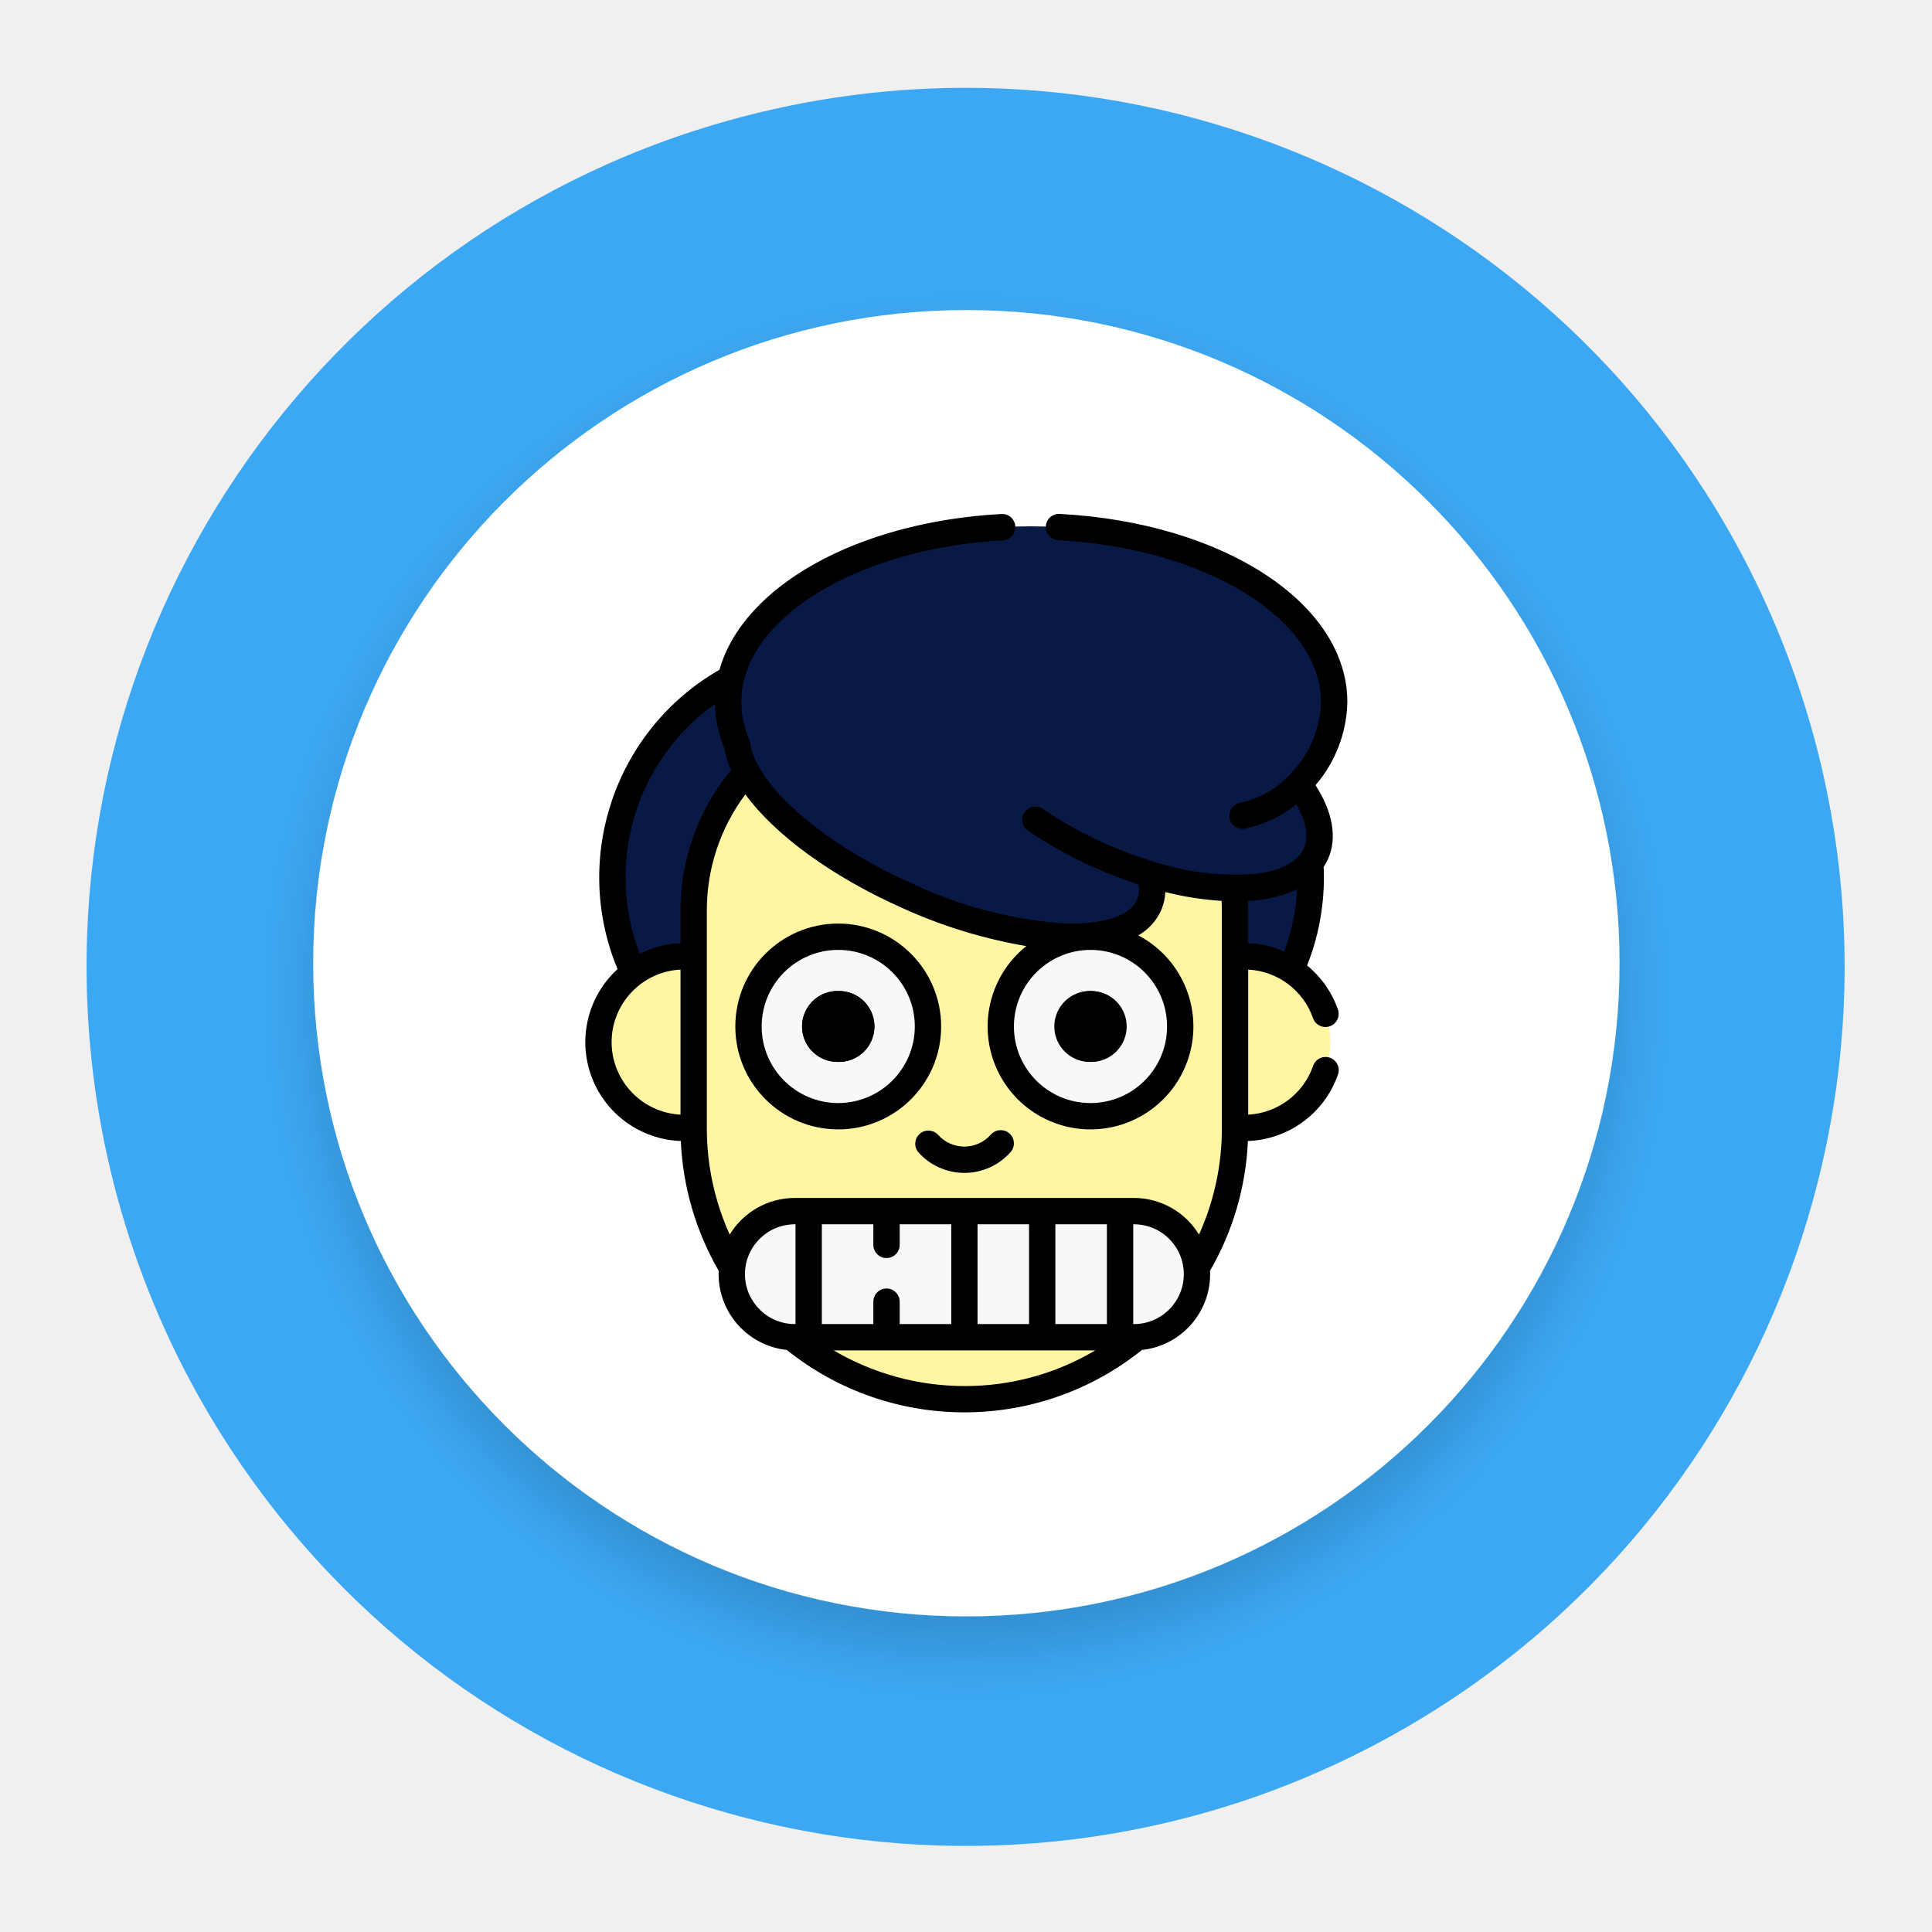
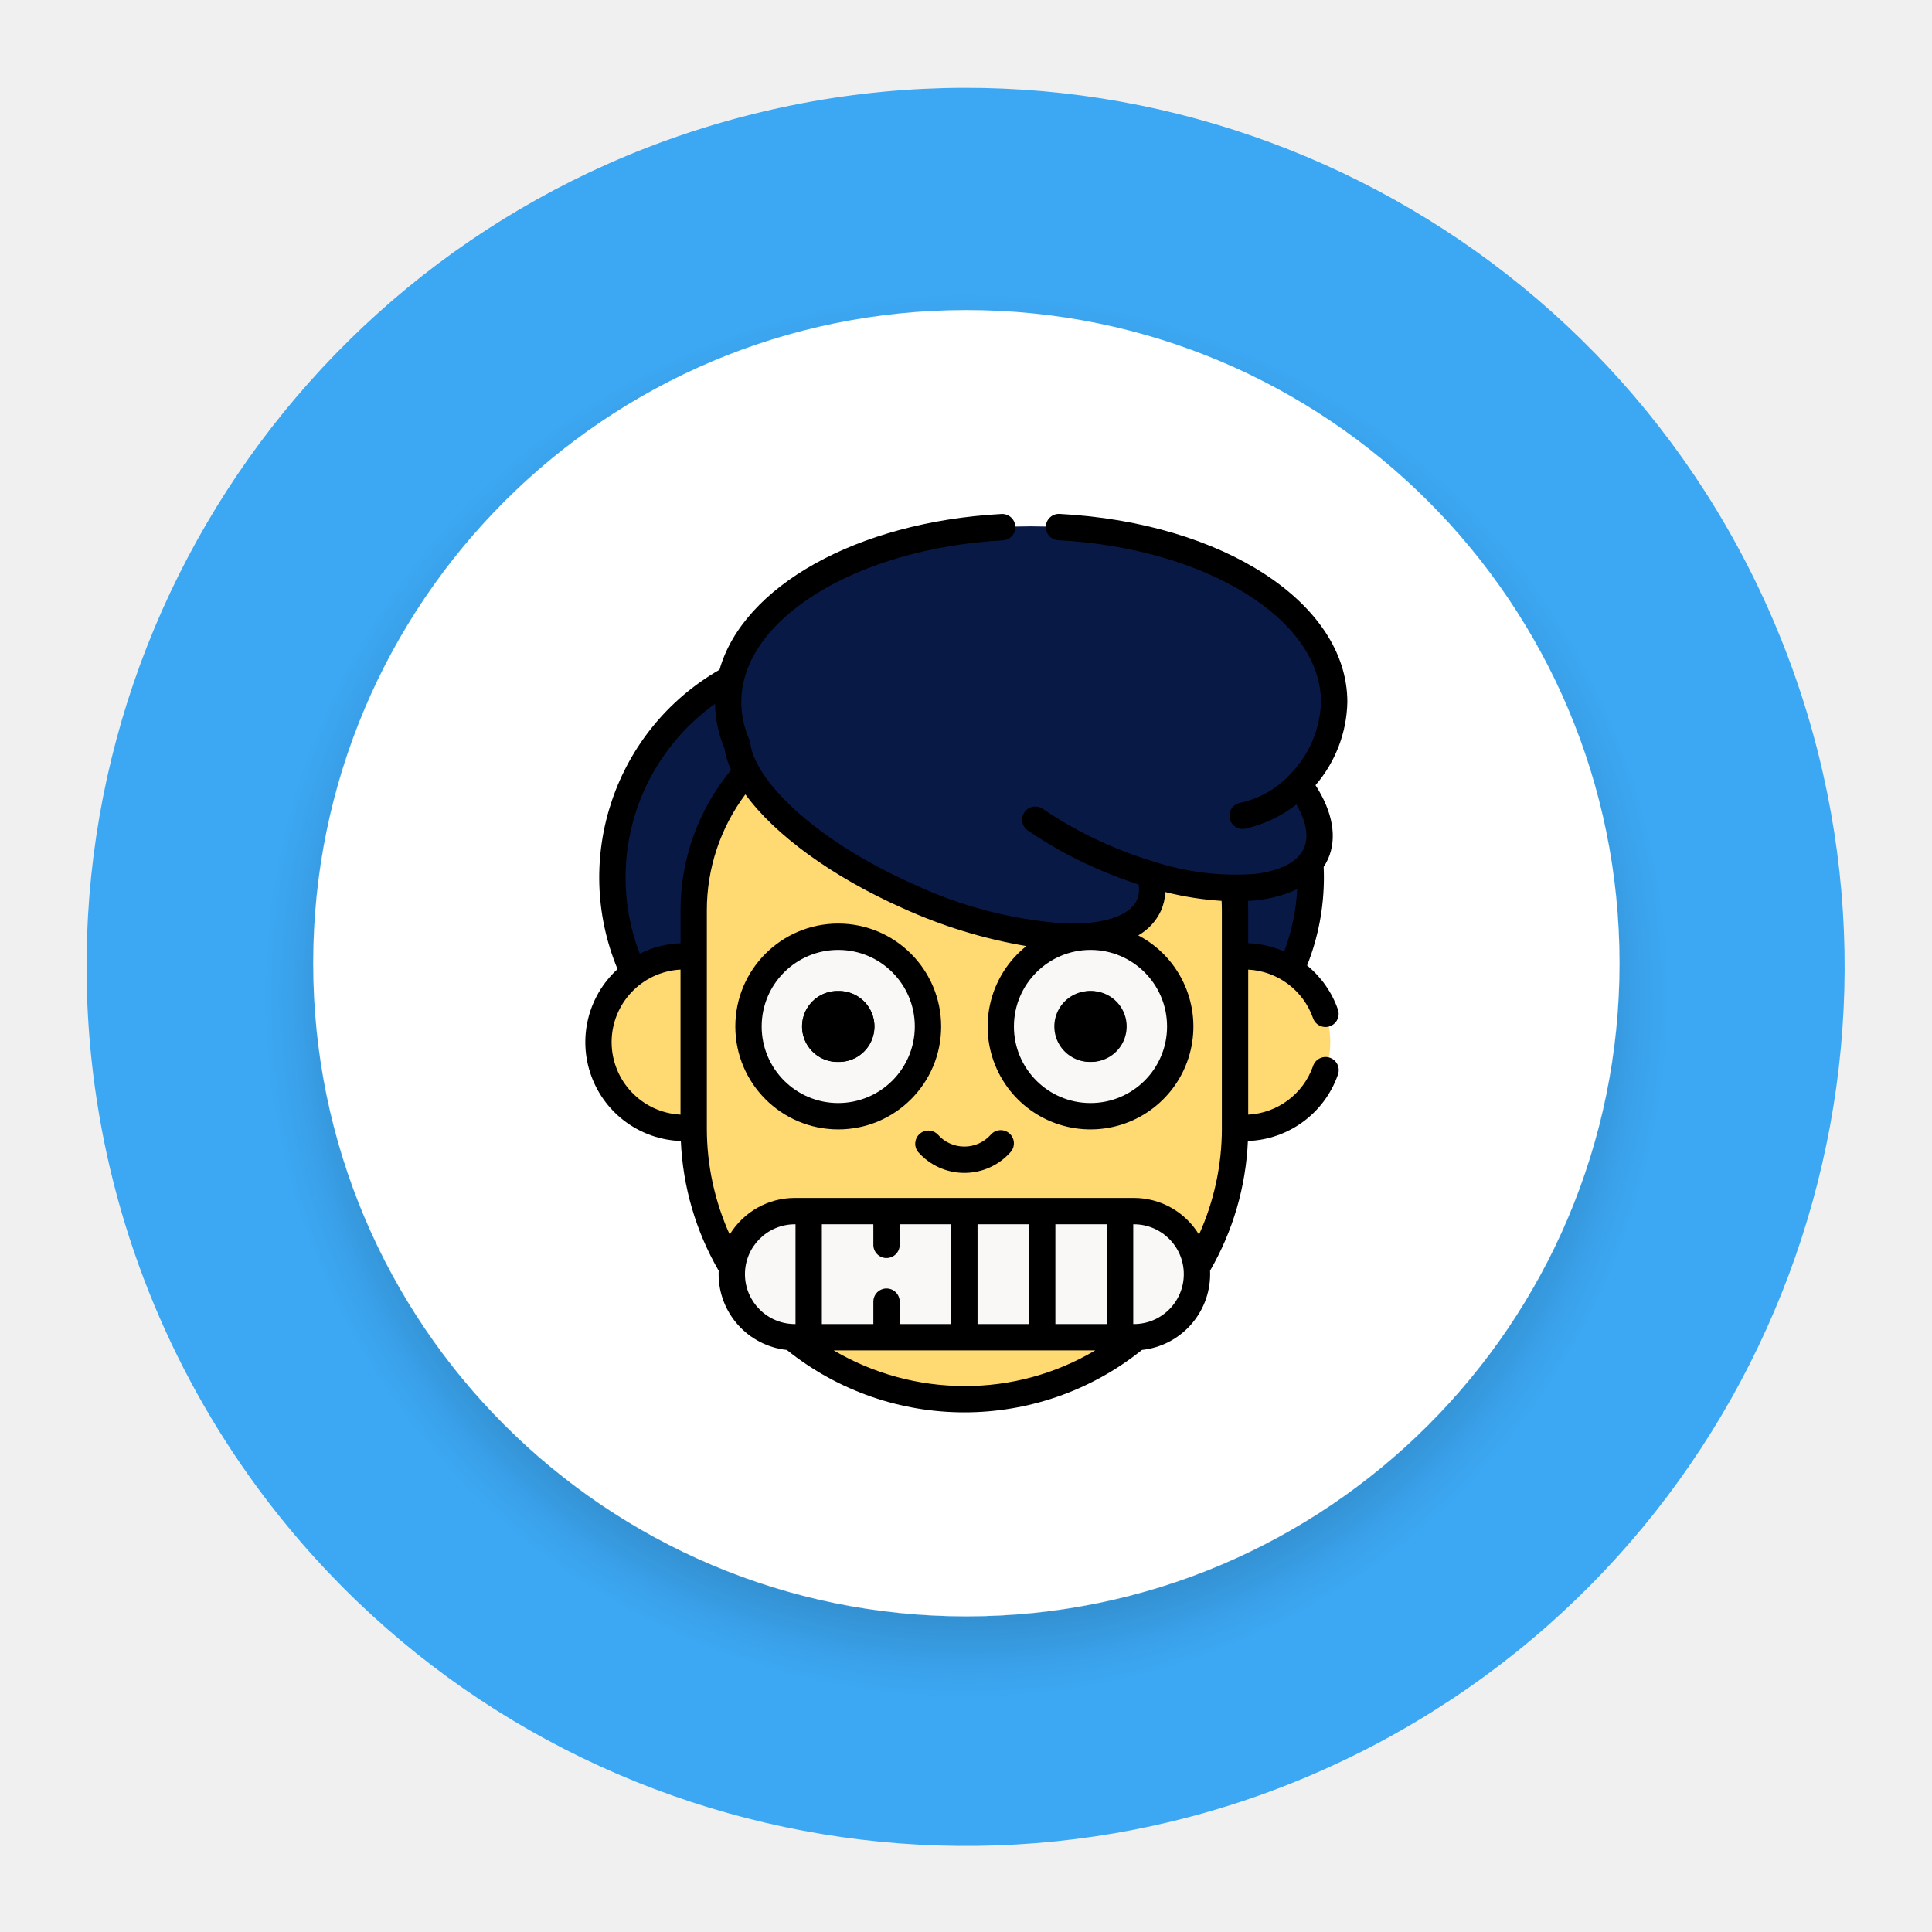
- <svg xmlns="http://www.w3.org/2000/svg" width="177.467" height="177.477" viewBox="0 0 177.467 177.477">
+ <svg xmlns="http://www.w3.org/2000/svg" width="177.467" height="177.478" viewBox="0 0 177.467 177.478">
  <defs>
-     <filter id="Elipse_4306" x="19.765" y="22.477" width="138" height="138" filterUnits="userSpaceOnUse">
+     <filter id="Elipse_4306" x="19.766" y="22.477" width="138" height="138" filterUnits="userSpaceOnUse">
      <feOffset dy="3" input="SourceAlpha" />
      <feGaussianBlur stdDeviation="3" result="blur" />
      <feFlood flood-opacity="0.161" />
      <feComposite operator="in" in2="blur" />
      <feComposite in="SourceGraphic" />
    </filter>
  </defs>
-   <g id="Grupo_86223" data-name="Grupo 86223" transform="translate(-410.837 -307.178)">
-     <path id="Trazado_145599" data-name="Trazado 145599" d="M80.676,161.472A80.7,80.7,0,1,1,120.5,151,80.718,80.718,0,0,1,80.676,161.472Z" transform="matrix(0.105, 0.995, -0.995, 0.105, 571.425, 307.178)" fill="#3ca8f4" />
-     <g transform="matrix(1, 0, 0, 1, 410.84, 307.18)" filter="url(#Elipse_4306)">
+   <g id="Grupo_86253" data-name="Grupo 86253" transform="translate(-410.837 -2238.178)">
+     <path id="Trazado_145599" data-name="Trazado 145599" d="M80.676,161.472A80.7,80.7,0,1,1,120.5,151,80.718,80.718,0,0,1,80.676,161.472Z" transform="matrix(0.105, 0.995, -0.995, 0.105, 571.425, 2238.178)" fill="#3ca8f4" />
+     <g transform="matrix(1, 0, 0, 1, 410.84, 2238.18)" filter="url(#Elipse_4306)">
      <circle id="Elipse_4306-2" data-name="Elipse 4306" cx="60" cy="60" r="60" transform="translate(28.77 28.48)" fill="#fff" />
    </g>
-     <g id="Grupo_84485" data-name="Grupo 84485" transform="translate(465.813 355.527)">
-       <g id="Grupo_84476" data-name="Grupo 84476" transform="translate(1.28 11.475)">
-         <circle id="Elipse_4310" data-name="Elipse 4310" cx="20.763" cy="20.763" r="20.763" fill="#091946" />
-       </g>
-       <g id="Grupo_84477" data-name="Grupo 84477" transform="translate(23.903 11.475)">
-         <circle id="Elipse_4311" data-name="Elipse 4311" cx="20.763" cy="20.763" r="20.763" fill="#091946" />
-       </g>
-       <g id="Grupo_84483" data-name="Grupo 84483" transform="translate(0 16.284)">
-         <circle id="Elipse_4312" data-name="Elipse 4312" cx="7.881" cy="7.881" r="7.881" transform="translate(51.463 23.215)" fill="#fff5a2" />
-         <circle id="Elipse_4313" data-name="Elipse 4313" cx="7.881" cy="7.881" r="7.881" transform="translate(0 23.215)" fill="#fff5a2" />
-         <path id="Trazado_145609" data-name="Trazado 145609" d="M125.522,172a24.864,24.864,0,0,1-24.864-24.864V127.077A18.982,18.982,0,0,1,119.64,108.1H131.4a18.982,18.982,0,0,1,18.982,18.982v20.055A24.864,24.864,0,0,1,125.522,172Z" transform="translate(-91.909 -108.095)" fill="#fff5a2" />
-         <g id="Grupo_84482" data-name="Grupo 84482" transform="translate(13.782 21.416)">
-           <g id="Grupo_84479" data-name="Grupo 84479" transform="translate(23.173)">
-             <g id="Grupo_84478" data-name="Grupo 84478">
-               <circle id="Elipse_4314" data-name="Elipse 4314" cx="8.244" cy="8.244" r="8.244" fill="#faf7f7" />
-               <g id="XMLID_218_" transform="translate(4.978 4.988)">
-                 <path id="Trazado_145612" data-name="Trazado 145612" d="M309.789,278.4h-.021a3.256,3.256,0,0,1,0-6.511h.021a3.256,3.256,0,0,1,0,6.511Z" transform="translate(-306.513 -271.89)" />
+     <g id="mueca" transform="translate(464.604 2285.387)">
+       <g id="Grupo_84485" data-name="Grupo 84485" transform="translate(1.21 1.141)">
+         <g id="Grupo_84476" data-name="Grupo 84476" transform="translate(1.28 11.475)">
+           <circle id="Elipse_4310" data-name="Elipse 4310" cx="20.763" cy="20.763" r="20.763" fill="#091946" />
+         </g>
+         <g id="Grupo_84477" data-name="Grupo 84477" transform="translate(23.903 11.475)">
+           <circle id="Elipse_4311" data-name="Elipse 4311" cx="20.763" cy="20.763" r="20.763" fill="#091946" />
+         </g>
+         <g id="Grupo_84483" data-name="Grupo 84483" transform="translate(0 16.284)">
+           <circle id="Elipse_4312" data-name="Elipse 4312" cx="7.881" cy="7.881" r="7.881" transform="translate(51.463 23.215)" fill="#ffda73" />
+           <circle id="Elipse_4313" data-name="Elipse 4313" cx="7.881" cy="7.881" r="7.881" transform="translate(0 23.215)" fill="#ffda73" />
+           <path id="Trazado_145609" data-name="Trazado 145609" d="M125.522,172a24.864,24.864,0,0,1-24.864-24.864V127.077A18.982,18.982,0,0,1,119.64,108.1H131.4a18.982,18.982,0,0,1,18.982,18.982v20.055A24.864,24.864,0,0,1,125.522,172Z" transform="translate(-91.909 -108.095)" fill="#ffda73" />
+           <g id="Grupo_84482" data-name="Grupo 84482" transform="translate(13.782 21.416)">
+             <g id="Grupo_84479" data-name="Grupo 84479" transform="translate(23.173)">
+               <g id="Grupo_84478" data-name="Grupo 84478">
+                 <circle id="Elipse_4314" data-name="Elipse 4314" cx="8.244" cy="8.244" r="8.244" fill="#faf7f7" />
+                 <g id="XMLID_218_" transform="translate(4.978 4.988)">
+                   <path id="Trazado_145612" data-name="Trazado 145612" d="M309.789,278.4h-.021a3.256,3.256,0,0,1,0-6.511h.021a3.256,3.256,0,0,1,0,6.511Z" transform="translate(-306.513 -271.89)" />
+                 </g>
+               </g>
+             </g>
+             <g id="Grupo_84481" data-name="Grupo 84481">
+               <g id="Grupo_84480" data-name="Grupo 84480">
+                 <circle id="Elipse_4315" data-name="Elipse 4315" cx="8.244" cy="8.244" r="8.244" fill="#faf7f7" />
+                 <g id="XMLID_215_" transform="translate(4.978 4.988)">
+                   <path id="Trazado_145613" data-name="Trazado 145613" d="M166.041,278.4h-.02a3.256,3.256,0,1,1,0-6.511h.02a3.256,3.256,0,1,1,0,6.511Z" transform="translate(-162.765 -271.89)" />
+                 </g>
              </g>
            </g>
          </g>
-           <g id="Grupo_84481" data-name="Grupo 84481">
-             <g id="Grupo_84480" data-name="Grupo 84480">
-               <circle id="Elipse_4315" data-name="Elipse 4315" cx="8.244" cy="8.244" r="8.244" fill="#faf7f7" />
-               <g id="XMLID_215_" transform="translate(4.978 4.988)">
-                 <path id="Trazado_145613" data-name="Trazado 145613" d="M166.041,278.4h-.02a3.256,3.256,0,1,1,0-6.511h.02a3.256,3.256,0,1,1,0,6.511Z" transform="translate(-162.765 -271.89)" />
-               </g>
-             </g>
-           </g>
+           <path id="Trazado_145614" data-name="Trazado 145614" d="M159.294,408.886H128.147a5.793,5.793,0,0,1,0-11.586h31.147a5.793,5.793,0,1,1,0,11.586Z" transform="translate(-110.108 -350.68)" fill="#faf7f7" />
        </g>
-         <path id="Trazado_145614" data-name="Trazado 145614" d="M159.294,408.886H128.147a5.793,5.793,0,0,1,0-11.586h31.147a5.793,5.793,0,1,1,0,11.586Z" transform="translate(-110.108 -350.68)" fill="#faf7f7" />
+         <g id="Grupo_84484" data-name="Grupo 84484" transform="translate(11.911)">
+           <path id="Trazado_145616" data-name="Trazado 145616" d="M175.942,23.214c0-8.91-12.462-16.133-27.835-16.133S120.272,14.3,120.272,23.214a9.855,9.855,0,0,0,.838,3.941c.5,4.185,6.834,9.95,15.694,13.9,10.37,4.619,20.276,5,22.125.846a4.092,4.092,0,0,0,.083-2.865c7.335,2.206,13.722,1.57,15.258-1.879.8-1.8.154-4.058-1.572-6.376a11.181,11.181,0,0,0,3.244-7.563Z" transform="translate(-120.272 -7.081)" fill="#091946" />
+         </g>
      </g>
-       <g id="Grupo_84484" data-name="Grupo 84484" transform="translate(11.911)">
-         <path id="Trazado_145616" data-name="Trazado 145616" d="M175.942,23.214c0-8.91-12.462-16.133-27.835-16.133S120.272,14.3,120.272,23.214a9.855,9.855,0,0,0,.838,3.941c.5,4.185,6.834,9.95,15.694,13.9,10.37,4.619,20.276,5,22.125.846a4.092,4.092,0,0,0,.083-2.865c7.335,2.206,13.722,1.57,15.258-1.879.8-1.8.154-4.058-1.572-6.376a11.181,11.181,0,0,0,3.244-7.563Z" transform="translate(-120.272 -7.081)" fill="#091946" />
+       <g id="Grupo_84486" data-name="Grupo 84486">
+         <path id="Trazado_145618" data-name="Trazado 145618" d="M309.769,278.4h.02a3.256,3.256,0,1,0,0-6.511h-.02a3.256,3.256,0,1,0,0,6.511Z" transform="translate(-263.37 -228.061)" />
+         <path id="Trazado_145619" data-name="Trazado 145619" d="M133.831,233.439a9.454,9.454,0,1,0,9.454,9.454A9.465,9.465,0,0,0,133.831,233.439Zm0,16.488a7.034,7.034,0,1,1,7.034-7.034A7.042,7.042,0,0,1,133.831,249.927Z" transform="translate(-110.595 -195.808)" />
+         <path id="Trazado_145620" data-name="Trazado 145620" d="M166.041,271.89h-.02a3.256,3.256,0,1,0,0,6.511h.02a3.256,3.256,0,1,0,0-6.511Z" transform="translate(-142.795 -228.061)" />
+         <path id="Trazado_145621" data-name="Trazado 145621" d="M235.355,351.485a1.21,1.21,0,0,0-1.708.1,3.242,3.242,0,0,1-4.872,0,1.21,1.21,0,0,0-1.812,1.6,5.662,5.662,0,0,0,8.5,0A1.21,1.21,0,0,0,235.355,351.485Z" transform="translate(-196.389 -294.57)" />
+         <path id="Trazado_145622" data-name="Trazado 145622" d="M105.736,46.324a1.21,1.21,0,0,0,2.285-.8,9.074,9.074,0,0,0-2.833-4.042,21.837,21.837,0,0,0,1.544-8.1c0-.316-.008-.635-.022-.952a5,5,0,0,0,.4-.721c.86-1.93.449-4.314-1.148-6.788a12.1,12.1,0,0,0,2.925-7.644C108.883,8.223,97.523.8,82.458,0a1.21,1.21,0,0,0-.128,2.417c13.532.714,24.133,7.24,24.133,14.857a9.92,9.92,0,0,1-2.926,6.745l-.011.015c-.012.014-.025.026-.036.04A8.767,8.767,0,0,1,99,26.548a1.21,1.21,0,1,0,.548,2.357,11.817,11.817,0,0,0,4.659-2.212c.911,1.571,1.157,2.974.686,4.029-.554,1.244-2.148,2.079-4.489,2.35a24.186,24.186,0,0,1-9.315-1.138l-.033-.007a37.417,37.417,0,0,1-4.4-1.641,36.161,36.161,0,0,1-5.758-3.2,1.21,1.21,0,0,0-1.371,1.994A38.563,38.563,0,0,0,85.68,32.5a40.182,40.182,0,0,0,4.035,1.545,2.573,2.573,0,0,1-.16,1.424c-.66,1.482-3.174,2.284-6.716,2.15a39.208,39.208,0,0,1-13.812-3.608c-9.316-4.15-14.59-9.649-14.985-12.936a1.208,1.208,0,0,0-.091-.337,8.672,8.672,0,0,1-.738-3.46c0-7.587,10.556-14.111,24.031-14.851A1.21,1.21,0,0,0,77.111.007c-13.326.733-23.74,6.671-25.9,14.309a21.988,21.988,0,0,0-9.366,27.5A9.085,9.085,0,0,0,47.66,57.605a26.042,26.042,0,0,0,3.477,11.92c0,.1-.008.209-.008.314A7.013,7.013,0,0,0,57.394,76.8a26.074,26.074,0,0,0,32.625,0,7.013,7.013,0,0,0,6.263-6.964c0-.106,0-.211-.008-.315a26.036,26.036,0,0,0,3.477-11.917,9.105,9.105,0,0,0,8.26-6.063,1.21,1.21,0,1,0-2.282-.8,6.682,6.682,0,0,1-5.95,4.444V41.86a6.677,6.677,0,0,1,5.957,4.463ZM104.28,34.478a19.377,19.377,0,0,1-1.191,5.721,9.061,9.061,0,0,0-3.31-.762v-3.03c0-.284-.006-.57-.018-.855A11.983,11.983,0,0,0,104.28,34.478ZM85.291,40.051a7.034,7.034,0,1,1-7.034,7.034A7.042,7.042,0,0,1,85.291,40.051ZM42.582,33.38A19.59,19.59,0,0,1,50.8,17.45a11.065,11.065,0,0,0,.866,4.09,7.706,7.706,0,0,0,.609,1.987,20.174,20.174,0,0,0-4.642,12.88v3.032a9.026,9.026,0,0,0-3.748.967A19.412,19.412,0,0,1,42.582,33.38ZM41.3,48.522a6.68,6.68,0,0,1,6.329-6.663V55.184A6.68,6.68,0,0,1,41.3,48.522ZM53.549,69.839a4.588,4.588,0,0,1,4.583-4.583h.061v9.166h-.061A4.588,4.588,0,0,1,53.549,69.839Zm13.005-1.482a1.21,1.21,0,0,0,1.21-1.21V65.256H72.5v9.166H67.764V72.364a1.21,1.21,0,1,0-2.42,0v2.058H60.613V65.256h4.731v1.892A1.21,1.21,0,0,0,66.554,68.358Zm15.512,6.065V65.256H86.8v9.166Zm-2.42,0H74.915V65.256h4.731ZM61.7,76.842H85.726a23.381,23.381,0,0,1-12.021,3.274A23.725,23.725,0,0,1,61.7,76.842Zm27.58-2.42h-.061V65.256h.061a4.583,4.583,0,0,1,0,9.166Zm8.08-17.96a23.675,23.675,0,0,1-2.1,9.743,7.006,7.006,0,0,0-5.984-3.369H58.132A7.006,7.006,0,0,0,52.148,66.2a23.679,23.679,0,0,1-2.1-9.743V36.407a17.757,17.757,0,0,1,3.541-10.644c2.689,3.693,7.905,7.54,14.451,10.455A45.959,45.959,0,0,0,79.4,39.7a9.451,9.451,0,1,0,10.28-.983,5.026,5.026,0,0,0,2.084-2.265,4.7,4.7,0,0,0,.4-1.714,28.712,28.712,0,0,0,5.172.81c.014.287.022.574.022.86V56.462Z" transform="translate(-38.883 0)" />
      </g>
-     </g>
-     <g id="Grupo_84486" data-name="Grupo 84486" transform="translate(464.603 354.387)">
-       <path id="Trazado_145618" data-name="Trazado 145618" d="M309.769,278.4h.02a3.256,3.256,0,1,0,0-6.511h-.02a3.256,3.256,0,1,0,0,6.511Z" transform="translate(-263.37 -228.061)" />
-       <path id="Trazado_145619" data-name="Trazado 145619" d="M133.831,233.439a9.454,9.454,0,1,0,9.454,9.454A9.465,9.465,0,0,0,133.831,233.439Zm0,16.488a7.034,7.034,0,1,1,7.034-7.034A7.042,7.042,0,0,1,133.831,249.927Z" transform="translate(-110.595 -195.808)" />
-       <path id="Trazado_145620" data-name="Trazado 145620" d="M166.041,271.89h-.02a3.256,3.256,0,1,0,0,6.511h.02a3.256,3.256,0,1,0,0-6.511Z" transform="translate(-142.795 -228.061)" />
-       <path id="Trazado_145621" data-name="Trazado 145621" d="M235.355,351.485a1.21,1.21,0,0,0-1.708.1,3.242,3.242,0,0,1-4.872,0,1.21,1.21,0,0,0-1.812,1.6,5.662,5.662,0,0,0,8.5,0A1.21,1.21,0,0,0,235.355,351.485Z" transform="translate(-196.389 -294.57)" />
-       <path id="Trazado_145622" data-name="Trazado 145622" d="M105.736,46.324a1.21,1.21,0,0,0,2.285-.8,9.074,9.074,0,0,0-2.833-4.042,21.837,21.837,0,0,0,1.544-8.1c0-.316-.008-.635-.022-.952a5,5,0,0,0,.4-.721c.86-1.93.449-4.314-1.148-6.788a12.1,12.1,0,0,0,2.925-7.644C108.883,8.223,97.523.8,82.458,0a1.21,1.21,0,0,0-.128,2.417c13.532.714,24.133,7.24,24.133,14.857a9.92,9.92,0,0,1-2.926,6.745l-.011.015c-.012.014-.025.026-.036.04A8.767,8.767,0,0,1,99,26.548a1.21,1.21,0,1,0,.548,2.357,11.817,11.817,0,0,0,4.659-2.212c.911,1.571,1.157,2.974.686,4.029-.554,1.244-2.148,2.079-4.489,2.35a24.186,24.186,0,0,1-9.315-1.138l-.033-.007a37.417,37.417,0,0,1-4.4-1.641,36.161,36.161,0,0,1-5.758-3.2,1.21,1.21,0,0,0-1.371,1.994A38.563,38.563,0,0,0,85.68,32.5a40.182,40.182,0,0,0,4.035,1.545,2.573,2.573,0,0,1-.16,1.424c-.66,1.482-3.174,2.284-6.716,2.15a39.208,39.208,0,0,1-13.812-3.608c-9.316-4.15-14.59-9.649-14.985-12.936a1.208,1.208,0,0,0-.091-.337,8.672,8.672,0,0,1-.738-3.46c0-7.587,10.556-14.111,24.031-14.851A1.21,1.21,0,0,0,77.111.007c-13.326.733-23.74,6.671-25.9,14.309a21.988,21.988,0,0,0-9.366,27.5A9.085,9.085,0,0,0,47.66,57.605a26.042,26.042,0,0,0,3.477,11.92c0,.1-.008.209-.008.314A7.013,7.013,0,0,0,57.394,76.8a26.074,26.074,0,0,0,32.625,0,7.013,7.013,0,0,0,6.263-6.964c0-.106,0-.211-.008-.315a26.036,26.036,0,0,0,3.477-11.917,9.105,9.105,0,0,0,8.26-6.063,1.21,1.21,0,1,0-2.282-.8,6.682,6.682,0,0,1-5.95,4.444V41.86a6.677,6.677,0,0,1,5.957,4.463ZM104.28,34.478a19.377,19.377,0,0,1-1.191,5.721,9.061,9.061,0,0,0-3.31-.762v-3.03c0-.284-.006-.57-.018-.855A11.983,11.983,0,0,0,104.28,34.478ZM85.291,40.051a7.034,7.034,0,1,1-7.034,7.034A7.042,7.042,0,0,1,85.291,40.051ZM42.582,33.38A19.59,19.59,0,0,1,50.8,17.45a11.065,11.065,0,0,0,.866,4.09,7.706,7.706,0,0,0,.609,1.987,20.174,20.174,0,0,0-4.642,12.88v3.032a9.026,9.026,0,0,0-3.748.967A19.412,19.412,0,0,1,42.582,33.38ZM41.3,48.522a6.68,6.68,0,0,1,6.329-6.663V55.184A6.68,6.68,0,0,1,41.3,48.522ZM53.549,69.839a4.588,4.588,0,0,1,4.583-4.583h.061v9.166h-.061A4.588,4.588,0,0,1,53.549,69.839Zm13.005-1.482a1.21,1.21,0,0,0,1.21-1.21V65.256H72.5v9.166H67.764V72.364a1.21,1.21,0,1,0-2.42,0v2.058H60.613V65.256h4.731v1.892A1.21,1.21,0,0,0,66.554,68.358Zm15.512,6.065V65.256H86.8v9.166Zm-2.42,0H74.915V65.256h4.731ZM61.7,76.842H85.726a23.381,23.381,0,0,1-12.021,3.274A23.725,23.725,0,0,1,61.7,76.842Zm27.58-2.42h-.061V65.256h.061a4.583,4.583,0,0,1,0,9.166Zm8.08-17.96a23.675,23.675,0,0,1-2.1,9.743,7.006,7.006,0,0,0-5.984-3.369H58.132A7.006,7.006,0,0,0,52.148,66.2a23.679,23.679,0,0,1-2.1-9.743V36.407a17.757,17.757,0,0,1,3.541-10.644c2.689,3.693,7.905,7.54,14.451,10.455A45.959,45.959,0,0,0,79.4,39.7a9.451,9.451,0,1,0,10.28-.983,5.026,5.026,0,0,0,2.084-2.265,4.7,4.7,0,0,0,.4-1.714,28.712,28.712,0,0,0,5.172.81c.014.287.022.574.022.86V56.462Z" transform="translate(-38.883 0)" />
    </g>
  </g>
</svg>
